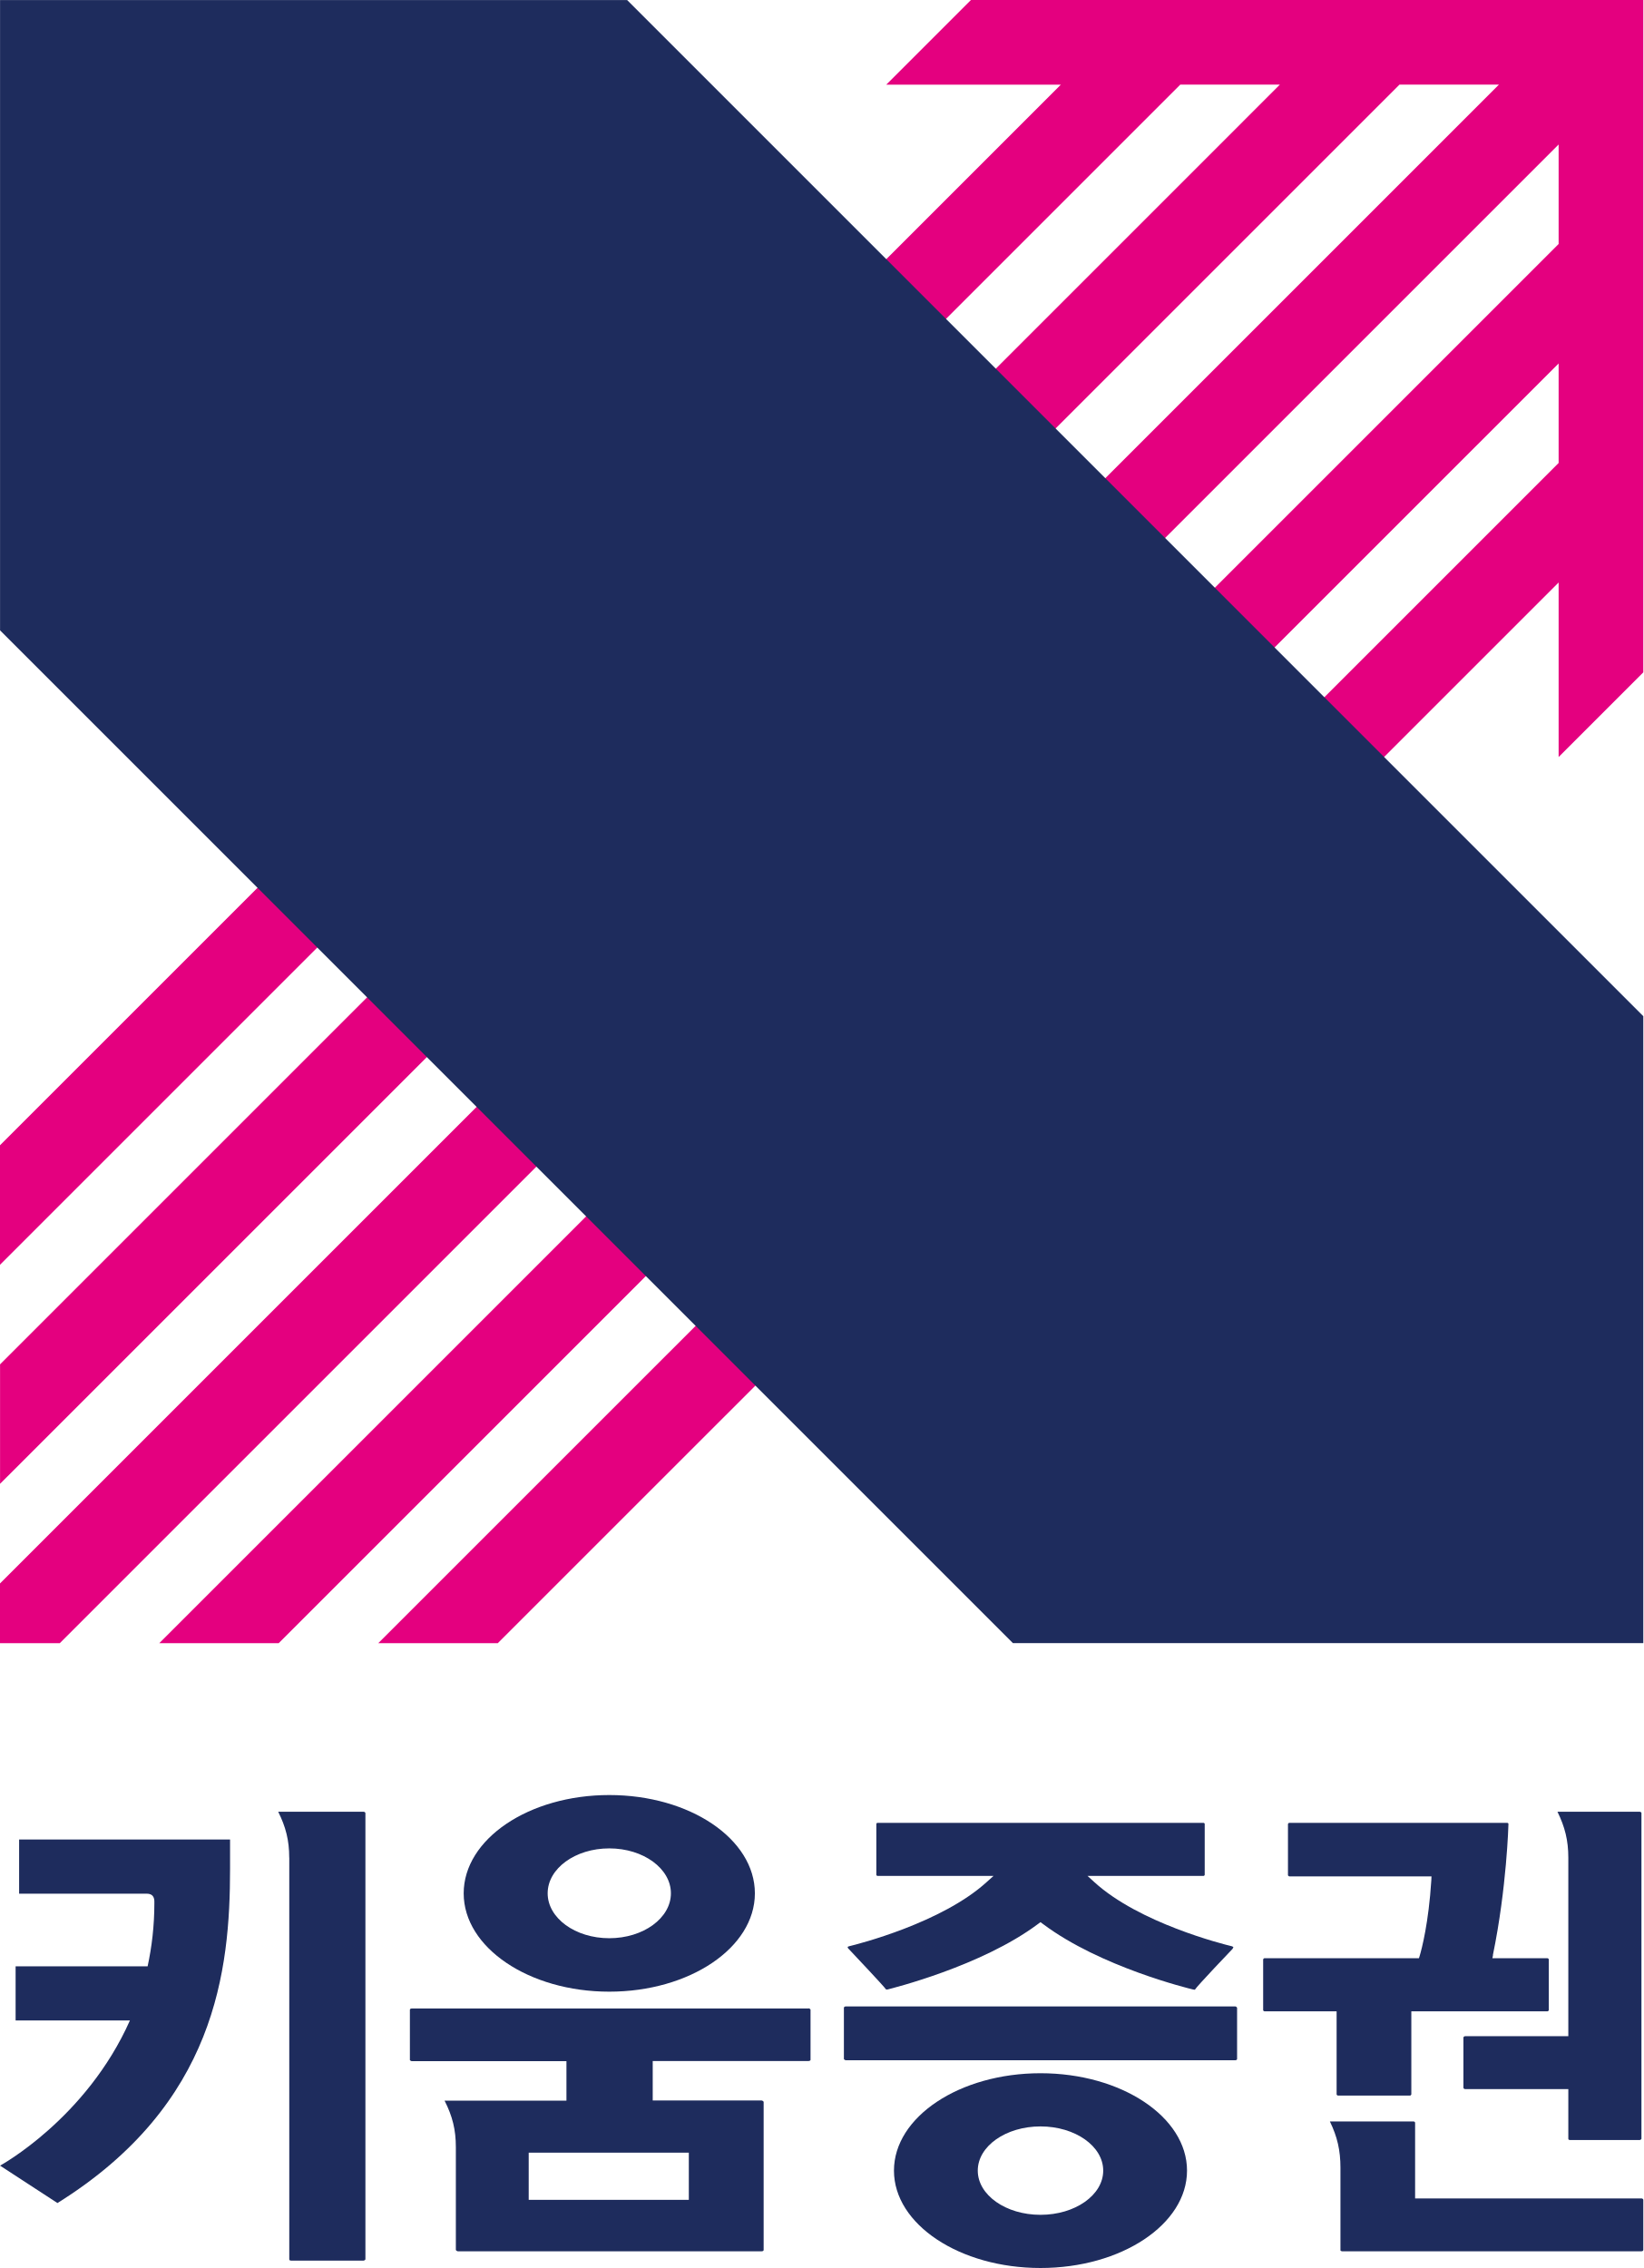
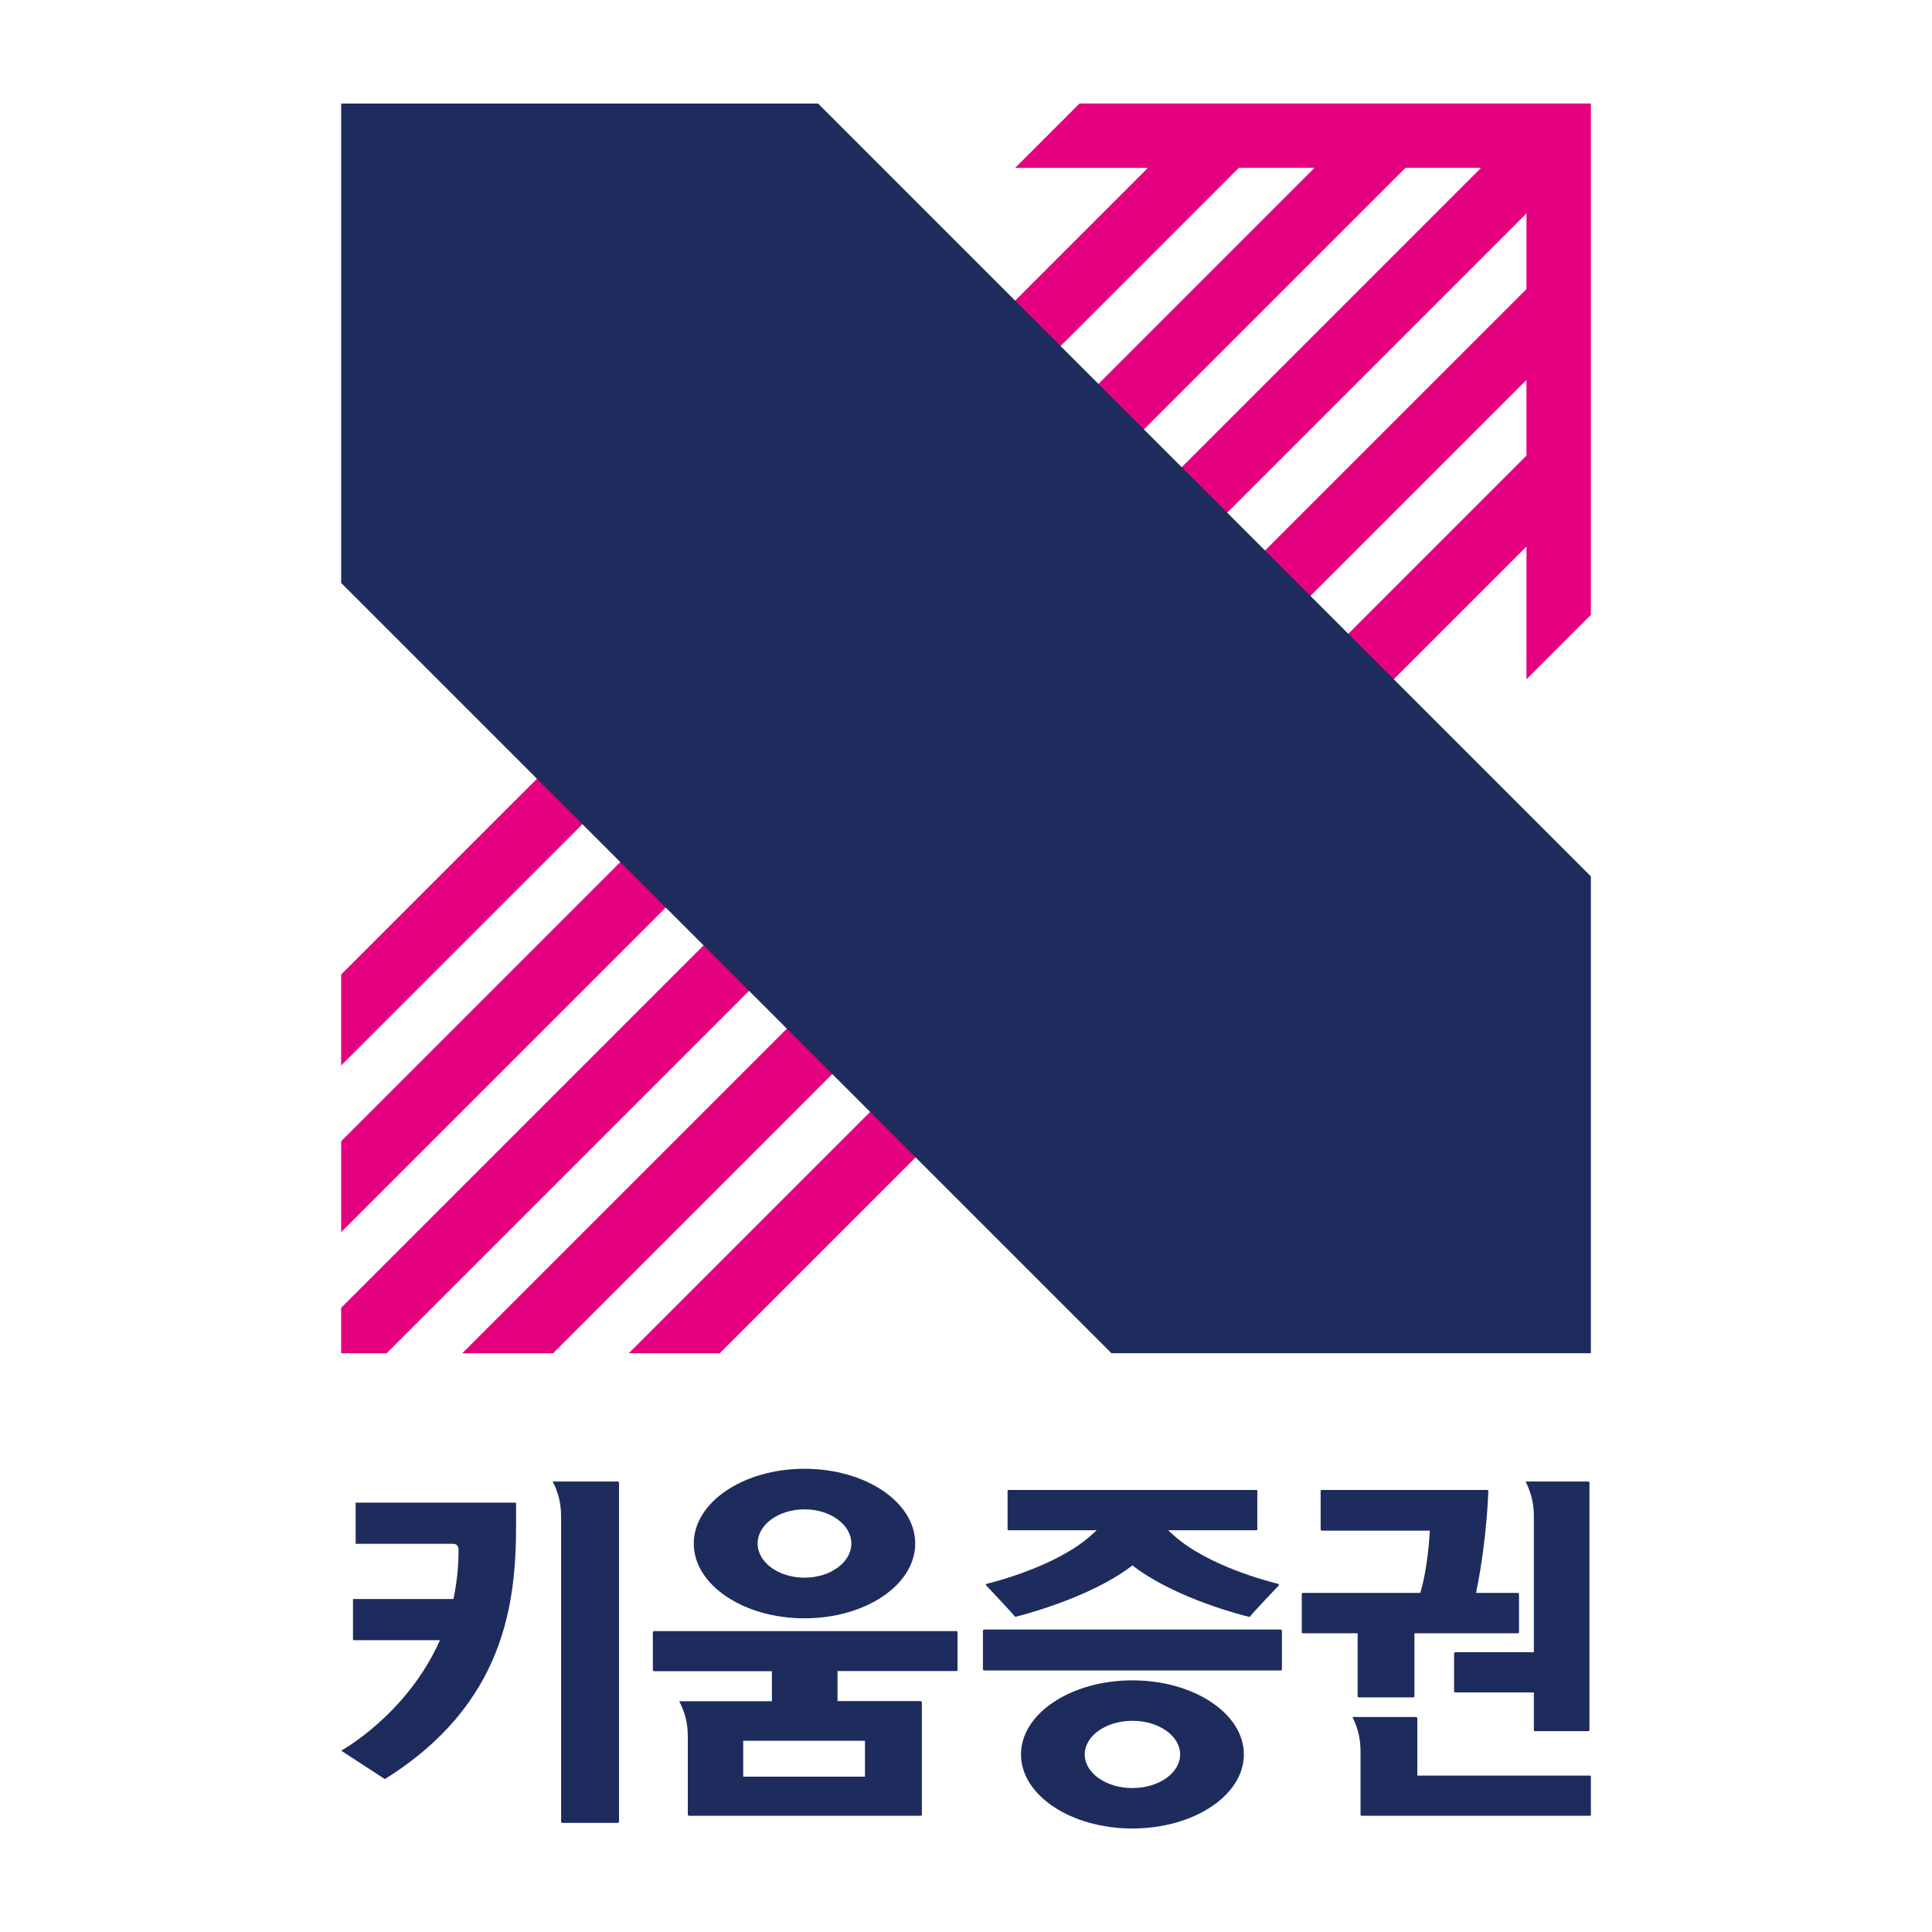
- <svg xmlns="http://www.w3.org/2000/svg" id="Layer_2" width="724.543" height="1000" version="1.1" viewBox="0 0 724.543 1000">
+ <svg xmlns="http://www.w3.org/2000/svg" viewBox="-197.752 -60 1120 1120" preserveAspectRatio="xMidYMid meet" id="Layer_2" version="1.1">
  <defs id="defs1">
    <style>.cls-3{fill:#1e2c5d}</style>
  </defs>
  <g id="Layer_1-2">
    <path id="path1" d="M127.51 819.044c0-7.631-1.521-13.523-4.854-20.213h37.626c.434 0 .821.314.821.628v196.773s-.387.507-.821.507h-31.926c-.508 0-.821-.242-.821-.507V819.044Z" class="cls-3" />
    <path id="path2" d="M8.428 811.1v23.86h56.221c3.719 0 3.405 3.091 3.405 4.202 0 9.926-1.111 19.223-2.97 27.821H6.882v23.86h50.401C38.035 934.167.023 954.864.023 954.864l25.309 16.494c69.89-43.566 76.096-102.709 76.096-147.386v-12.896H8.452Z" class="cls-3" />
    <path id="path3" d="M303.684 969.954h-70.59v-20.817h70.59zm52.792-84.38H181.582c-.507 0-.869.242-.869.556v22.193s.386.483.869.483h68.151v17.413H196c3.477 6.81 4.975 12.823 4.975 20.503v45.353s.434.556.869.556h133.959c.507 0 .87-.242.87-.556v-65.374s-.435-.555-.87-.555h-48.034v-17.412h68.707c.434 0 .869-.242.869-.483v-22.194s-.362-.555-.869-.555z" class="cls-3" />
    <path id="path4" d="M567.834 826.892v-22.677s.242-.483.556-.483h96.092c.314 0 .556.241.556.483s-.749 28.183-6.835 57.694v.314l-.241 1.183h24.319s.555.241.555.507v22.411s-.241.507-.555.507H622.22v36.636s-.241.507-.555.507h-31.83s-.555-.193-.555-.507v-36.636h-31.83s-.555-.193-.555-.507v-22.411s.241-.507.555-.507h68.127l.314-.99c.942-3.115 3.96-14.659 5.144-33.351l.072-1.739H568.39s-.556-.241-.556-.507z" class="cls-3" />
    <path id="path5" d="M590.972 992.077v-36.298c0-7.631-1.377-13.62-4.661-20.406h36.78c.434 0 .797.241.797.627v33.327h99.811c.435 0 .797.314.797.628v22.049c0 .362-.362.628-.797.628H591.72c-.435 0-.797-.314-.797-.628l.073.073z" class="cls-3" />
    <path id="path6" d="M722.878 798.831c.434 0 .796.314.796.555v143.692s-.362.507-.796.507h-30.622c-.508 0-.821-.241-.821-.507v-21.952h-45.451c-.434 0-.796-.314-.796-.628v-22.073c0-.314.362-.628.796-.628h45.451v-78.68c0-7.656-1.498-13.548-4.782-20.286z" class="cls-3" />
    <path id="path7" d="M268.618 814.986c-15.021 0-27.169 8.887-27.169 19.803s12.148 19.803 27.169 19.803 27.169-8.887 27.169-19.803-12.148-19.803-27.169-19.803m64.19 19.827c0 23.957-28.786 43.349-64.19 43.349s-64.19-19.441-64.19-43.349 28.714-43.349 64.19-43.349 64.19 19.368 64.19 43.349" class="cls-3" />
    <path id="path8" d="M386.35 826.674v-22.508s.193-.434.434-.434h143.909s.435.193.435.434v22.508s-.193.435-.435.435h-51.246l3.043 2.777c19.779 18.016 56.463 27.265 60.616 28.255.314.121.628.314.677.363l-.387.796s-15.866 16.592-16.615 18.016c0 0-.072 0-.797-.12-1.618-.363-40.885-9.926-66.074-28.811l-1.183-.869-1.183.869c-24.947 18.619-64.577 28.376-66.244 28.811-.507.072-.555.072-.869-.242-.121-.241-.628-1.038-16.615-18.016.121.121-.121-.434-.121-.434 0-.121.363-.314.628-.363 4.154-.99 40.934-10.36 60.616-28.255l3.091-2.777h-51.246s-.434-.193-.434-.435" class="cls-3" />
    <path id="path9" d="M544.603 908.397c.435 0 .797-.265.797-.507v-22.652s-.362-.58-.797-.58H372.922c-.507 0-.869.314-.869.58v22.652s.362.507.869.507z" class="cls-3" />
    <path id="path10" d="M458.728 937.573c-15.287 0-27.652 8.718-27.652 19.489s12.365 19.489 27.652 19.489 27.651-8.718 27.651-19.489-12.364-19.489-27.651-19.489m64.601 19.489c0 23.691-28.956 42.938-64.601 42.938s-64.601-19.247-64.601-42.938 28.956-42.938 64.601-42.938 64.601 19.247 64.601 42.938" class="cls-3" />
    <path id="path11" d="M724.495 0H428.056L390.72 37.336h76.966L0 504.973v52.695L520.357 37.312h43.904L.024 601.573v52.67l616.98-616.932h43.832L0 698.172v26.347h26.347L687.159 63.707v43.881L70.228 724.495h52.646l564.285-564.237v43.881l-520.38 520.356h52.695l467.685-467.661v76.941l37.336-37.336z" style="fill:#e4007f" />
    <path id="path12" d="M.023 0v277.941l446.531 446.53h277.94V448.052L276.491.024H.023Z" class="cls-3" />
  </g>
</svg>
